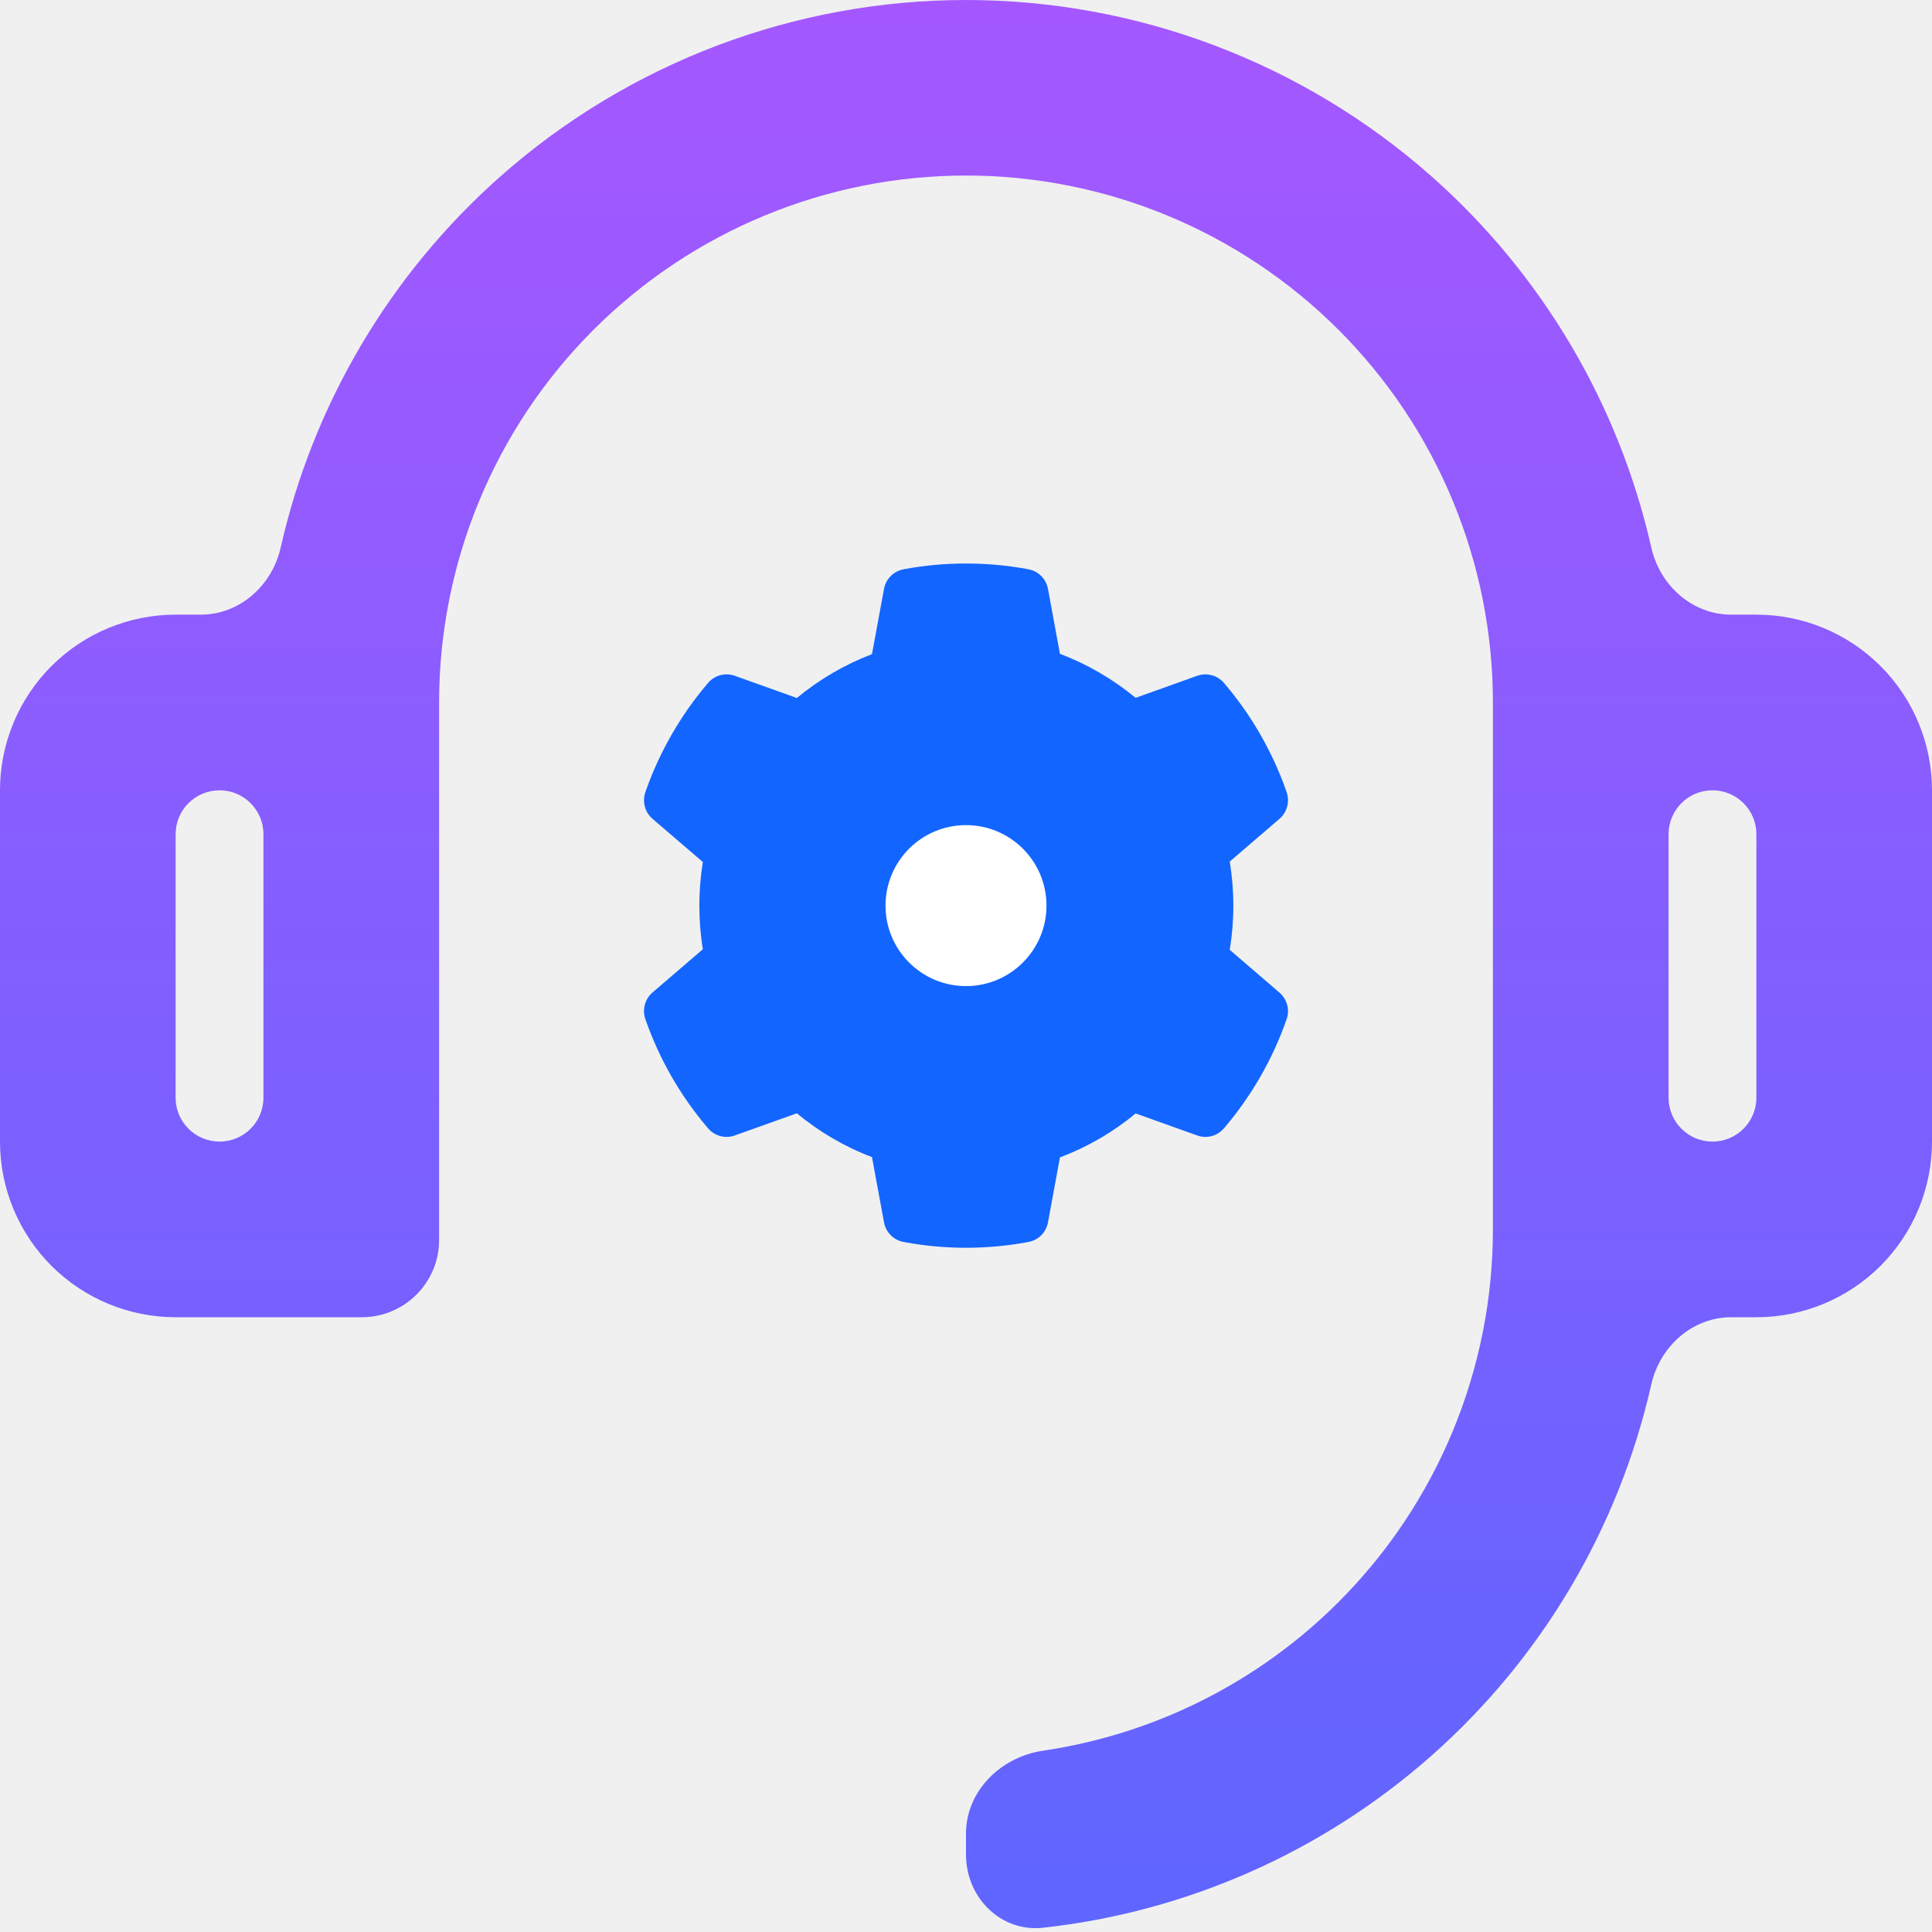
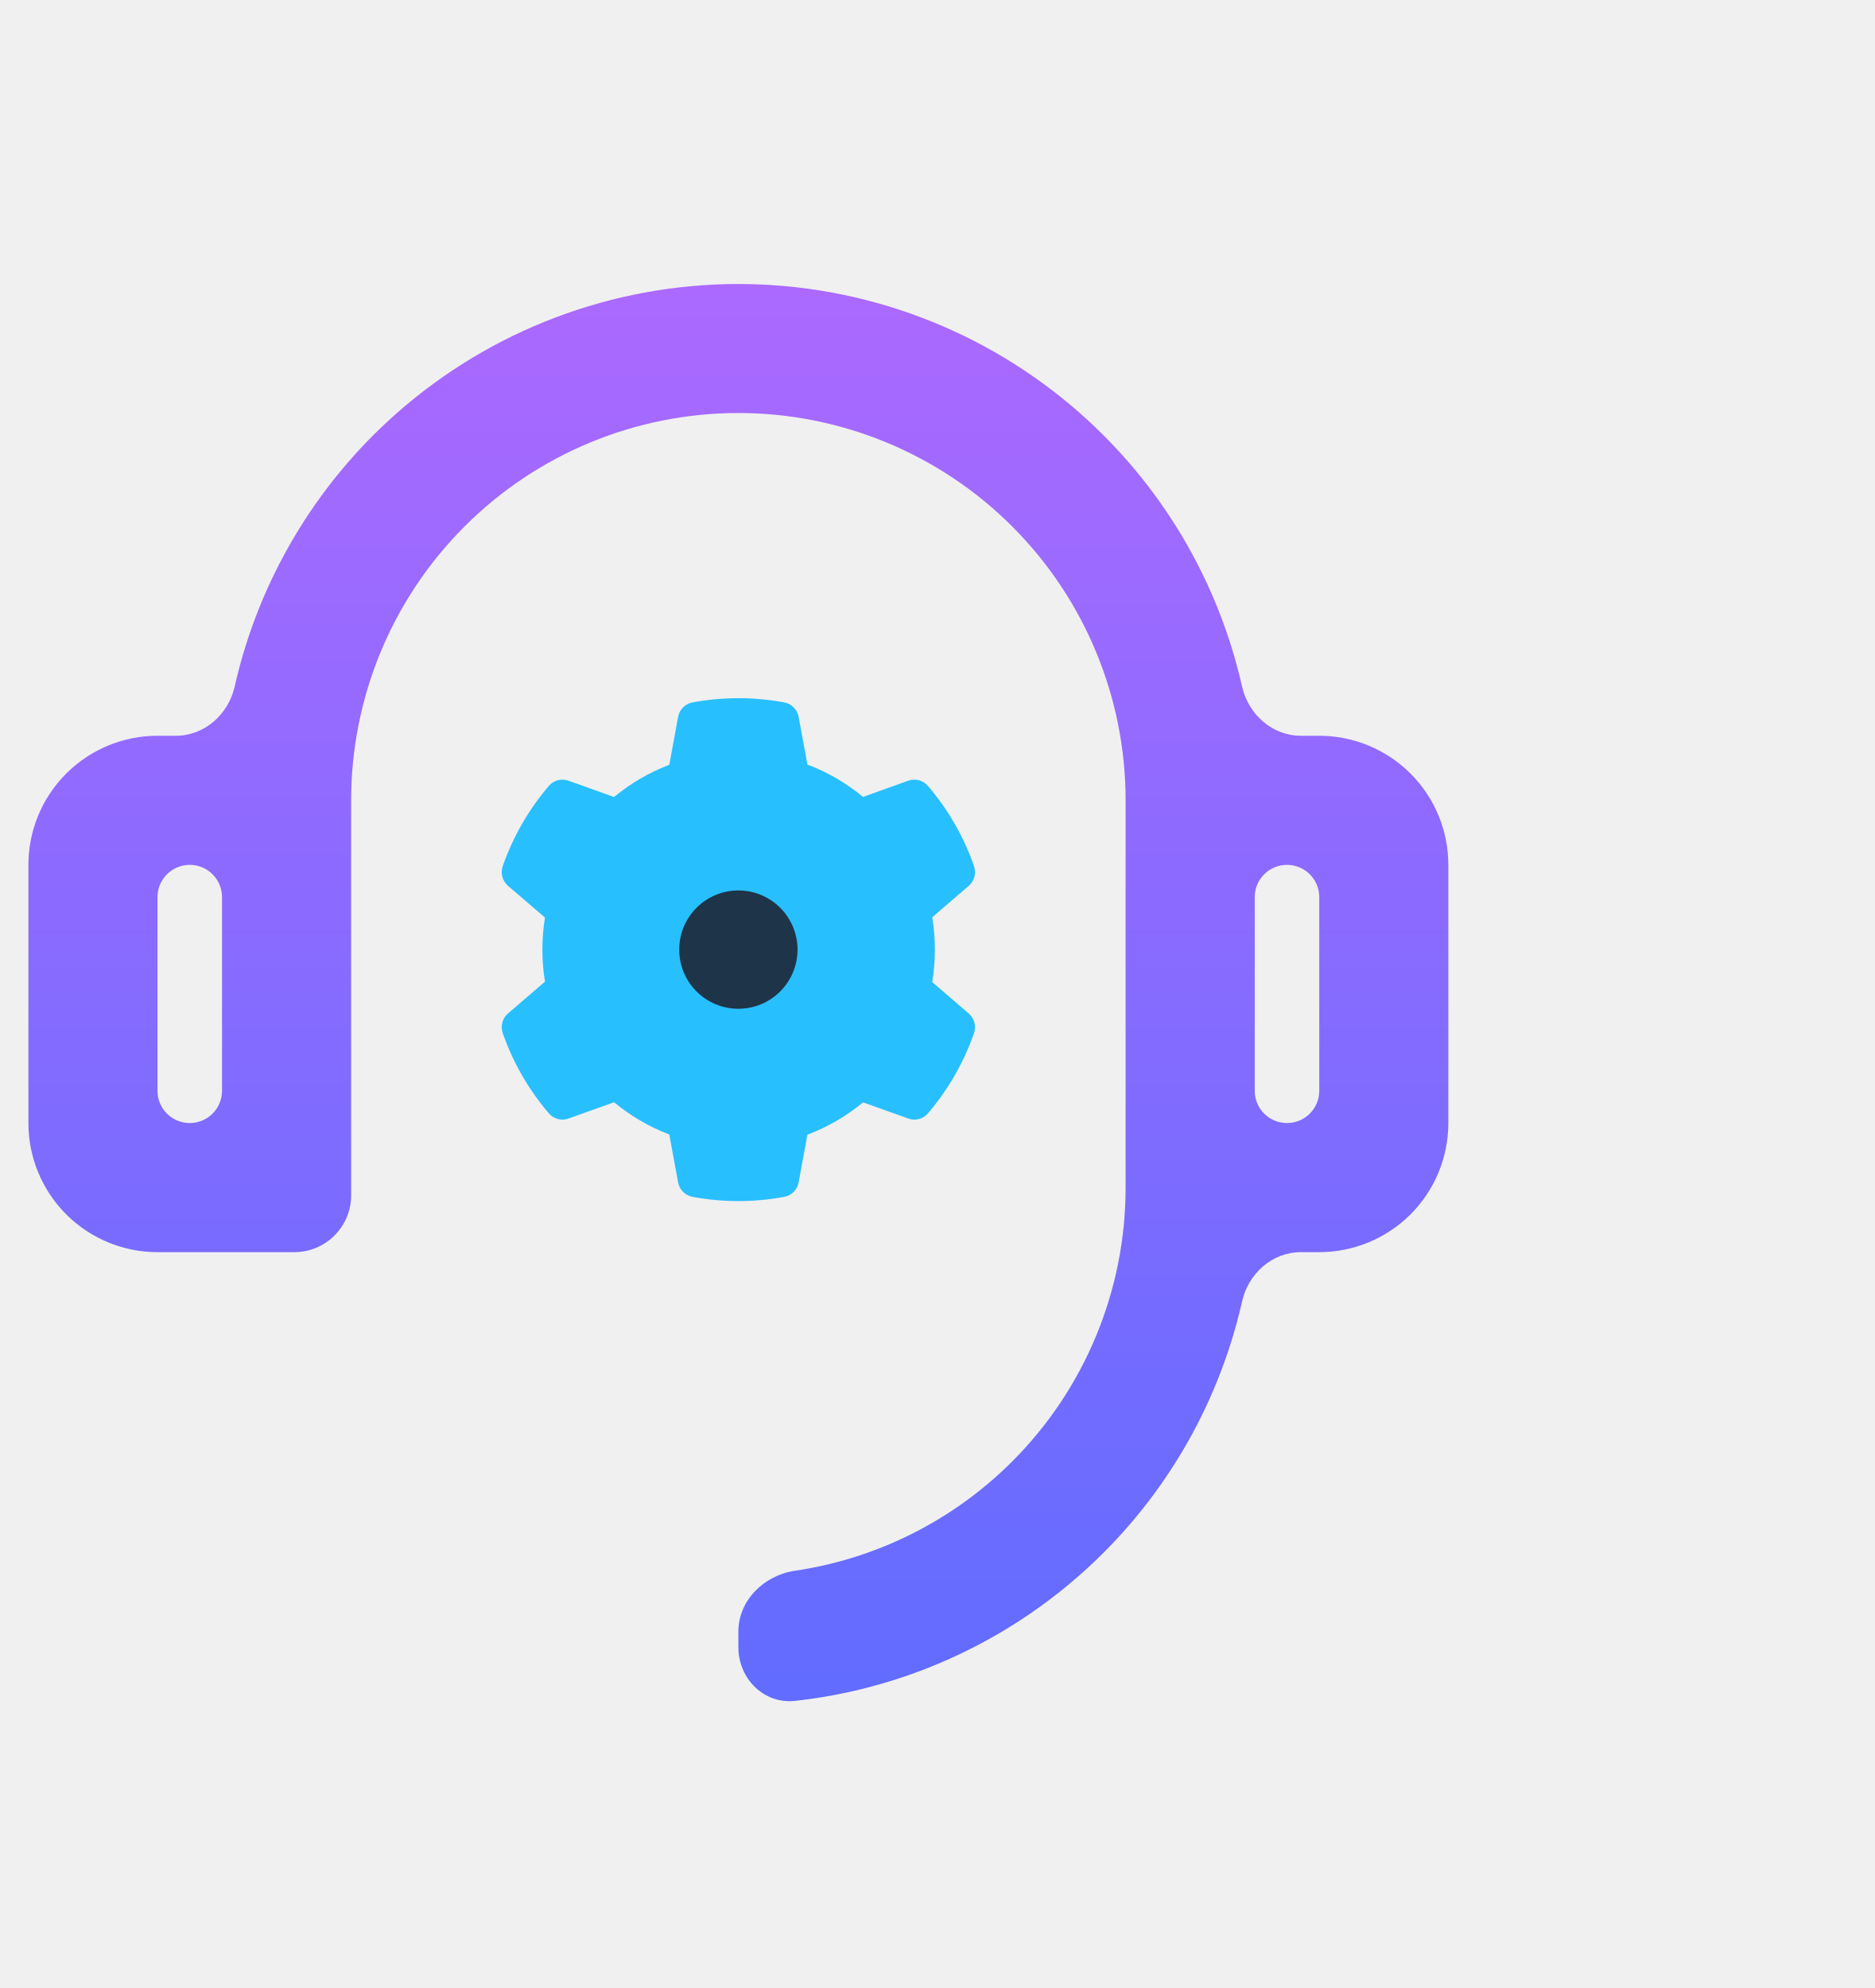
- <svg xmlns="http://www.w3.org/2000/svg" width="50" height="50" viewBox="0 0 50 50" fill="none">
-   <circle cx="24.479" cy="20.313" r="2.604" fill="white" />
-   <path d="M42.736 14.171C42.958 15.154 43.797 15.907 44.804 15.907H45.455C46.66 15.907 47.816 16.386 48.669 17.239C49.521 18.091 50 19.247 50 20.453V29.544C50 30.75 49.521 31.906 48.669 32.759C47.816 33.611 46.66 34.09 45.455 34.09H44.805C43.797 34.09 42.958 34.844 42.736 35.827C41.896 39.542 39.906 42.916 37.027 45.454C34.207 47.941 30.7 49.481 26.996 49.89C25.898 50.011 25 49.105 25 48V47.454C25 46.35 25.9 45.469 26.993 45.308C29.872 44.883 32.559 43.543 34.642 41.46C37.2 38.903 38.636 35.434 38.636 31.817V18.18C38.636 14.563 37.2 11.095 34.642 8.537C32.085 5.98 28.617 4.543 25 4.543C21.383 4.543 17.915 5.98 15.358 8.537C12.8 11.095 11.364 14.563 11.364 18.18V32.09C11.364 33.195 10.468 34.09 9.364 34.09H4.545C3.34 34.09 2.184 33.611 1.331 32.759C0.479 31.906 0 30.75 0 29.544V20.453C0 19.247 0.479 18.091 1.331 17.239C2.184 16.386 3.34 15.907 4.545 15.907H5.196C6.203 15.907 7.042 15.154 7.264 14.171C8.105 10.457 10.095 7.083 12.974 4.545C16.296 1.616 20.572 0 25 0C29.428 0 33.704 1.616 37.026 4.545C39.905 7.083 41.895 10.457 42.736 14.171ZM5.682 20.453C5.054 20.453 4.545 20.962 4.545 21.59V28.408C4.545 29.036 5.054 29.544 5.682 29.544C6.309 29.544 6.818 29.036 6.818 28.408V21.59C6.818 20.962 6.309 20.453 5.682 20.453ZM44.318 20.453C43.691 20.453 43.182 20.962 43.182 21.59V28.408C43.182 29.036 43.691 29.544 44.318 29.544C44.946 29.544 45.455 29.036 45.455 28.408V21.59C45.455 20.962 44.946 20.453 44.318 20.453Z" fill="url(#paint0_linear_16_1963)" />
-   <path d="M33.113 25.689L31.826 24.582C31.887 24.207 31.919 23.823 31.919 23.44C31.919 23.056 31.887 22.673 31.826 22.297L33.113 21.191C33.21 21.107 33.28 20.996 33.312 20.871C33.345 20.747 33.339 20.616 33.296 20.495L33.278 20.443C32.924 19.447 32.394 18.524 31.712 17.718L31.677 17.676C31.594 17.578 31.484 17.508 31.361 17.475C31.238 17.441 31.108 17.446 30.987 17.488L29.39 18.06C28.8 17.573 28.142 17.19 27.431 16.921L27.122 15.241C27.099 15.115 27.038 14.998 26.947 14.908C26.857 14.817 26.741 14.756 26.615 14.733L26.562 14.723C25.538 14.537 24.462 14.537 23.438 14.723L23.385 14.733C23.259 14.756 23.143 14.817 23.053 14.908C22.962 14.998 22.901 15.115 22.878 15.241L22.567 16.929C21.862 17.198 21.205 17.581 20.622 18.064L19.013 17.488C18.893 17.446 18.762 17.441 18.639 17.474C18.516 17.508 18.406 17.578 18.323 17.676L18.288 17.718C17.608 18.524 17.077 19.448 16.722 20.443L16.704 20.495C16.616 20.742 16.688 21.018 16.887 21.191L18.19 22.309C18.129 22.681 18.099 23.06 18.099 23.438C18.099 23.817 18.129 24.197 18.19 24.566L16.887 25.685C16.79 25.769 16.72 25.88 16.688 26.004C16.655 26.129 16.661 26.26 16.704 26.381L16.722 26.432C17.077 27.428 17.604 28.347 18.288 29.158L18.323 29.199C18.406 29.297 18.516 29.367 18.639 29.401C18.762 29.434 18.892 29.43 19.013 29.387L20.622 28.812C21.208 29.296 21.862 29.68 22.567 29.946L22.878 31.634C22.901 31.761 22.962 31.877 23.053 31.968C23.143 32.059 23.259 32.119 23.385 32.142L23.438 32.152C24.471 32.339 25.529 32.339 26.562 32.152L26.615 32.142C26.741 32.119 26.857 32.059 26.947 31.968C27.038 31.877 27.099 31.761 27.122 31.634L27.431 29.954C28.142 29.686 28.804 29.302 29.39 28.816L30.987 29.387C31.108 29.43 31.238 29.435 31.361 29.401C31.484 29.368 31.595 29.297 31.677 29.199L31.712 29.158C32.396 28.346 32.923 27.428 33.278 26.432L33.296 26.381C33.385 26.138 33.312 25.861 33.113 25.689Z" fill="#1365FF" />
-   <circle cx="25" cy="23.437" r="2.083" fill="white" />
+ <svg xmlns="http://www.w3.org/2000/svg" width="66" height="70" viewBox="0 0 66 70" fill="none">
+   <circle cx="25.479" cy="30.313" r="2.604" fill="white" />
+   <path d="M43.736 24.171C43.958 25.154 44.797 25.907 45.804 25.907H46.455C47.66 25.907 48.816 26.386 49.669 27.239C50.521 28.091 51 29.247 51 30.453V39.544C51 40.75 50.521 41.906 49.669 42.759C48.816 43.611 47.66 44.09 46.455 44.09H45.805C44.797 44.09 43.958 44.844 43.736 45.827C42.896 49.542 40.906 52.916 38.027 55.454C35.207 57.941 31.7 59.481 27.996 59.89C26.898 60.011 26 59.105 26 58V57.454C26 56.35 26.9 55.469 27.993 55.308C30.872 54.883 33.559 53.543 35.642 51.46C38.2 48.903 39.636 45.434 39.636 41.817V28.18C39.636 24.564 38.2 21.095 35.642 18.537C33.085 15.98 29.617 14.543 26 14.543C22.383 14.543 18.915 15.98 16.358 18.537C13.8 21.095 12.364 24.564 12.364 28.18V42.09C12.364 43.195 11.468 44.09 10.364 44.09H5.545C4.34 44.09 3.184 43.611 2.331 42.759C1.479 41.906 1 40.75 1 39.544V30.453C1 29.247 1.479 28.091 2.331 27.239C3.184 26.386 4.34 25.907 5.545 25.907H6.196C7.203 25.907 8.042 25.154 8.264 24.171C9.105 20.456 11.095 17.083 13.974 14.545C17.296 11.616 21.572 10 26 10C30.428 10 34.704 11.616 38.026 14.545C40.905 17.083 42.895 20.456 43.736 24.171ZM6.682 30.453C6.054 30.453 5.545 30.962 5.545 31.59V38.408C5.545 39.036 6.054 39.544 6.682 39.544C7.309 39.544 7.818 39.036 7.818 38.408V31.59C7.818 30.962 7.309 30.453 6.682 30.453ZM45.318 30.453C44.691 30.453 44.182 30.962 44.182 31.59V38.408C44.182 39.036 44.691 39.544 45.318 39.544C45.946 39.544 46.455 39.036 46.455 38.408V31.59C46.455 30.962 45.946 30.453 45.318 30.453Z" fill="url(#paint0_linear_143_3762)" />
+   <path d="M34.114 35.689L32.827 34.582C32.888 34.207 32.919 33.823 32.919 33.44C32.919 33.056 32.888 32.673 32.827 32.297L34.114 31.191C34.211 31.107 34.28 30.996 34.313 30.871C34.345 30.747 34.34 30.616 34.296 30.495L34.279 30.443C33.924 29.447 33.394 28.524 32.713 27.718L32.677 27.676C32.595 27.578 32.484 27.508 32.361 27.475C32.238 27.441 32.108 27.446 31.988 27.488L30.39 28.06C29.8 27.573 29.142 27.19 28.431 26.921L28.122 25.241C28.099 25.115 28.038 24.998 27.948 24.908C27.857 24.817 27.741 24.756 27.616 24.733L27.562 24.723C26.539 24.538 25.462 24.538 24.438 24.723L24.385 24.733C24.259 24.756 24.143 24.817 24.053 24.908C23.962 24.998 23.901 25.115 23.878 25.241L23.568 26.929C22.862 27.198 22.205 27.581 21.622 28.064L20.013 27.488C19.893 27.446 19.762 27.441 19.639 27.474C19.516 27.508 19.406 27.578 19.323 27.676L19.288 27.718C18.608 28.524 18.077 29.448 17.722 30.443L17.704 30.495C17.616 30.742 17.689 31.018 17.887 31.191L19.19 32.309C19.129 32.681 19.099 33.06 19.099 33.438C19.099 33.817 19.129 34.197 19.19 34.566L17.887 35.685C17.79 35.769 17.721 35.88 17.688 36.004C17.655 36.129 17.661 36.26 17.704 36.381L17.722 36.432C18.078 37.428 18.604 38.347 19.288 39.158L19.323 39.199C19.406 39.297 19.516 39.367 19.639 39.401C19.762 39.434 19.893 39.43 20.013 39.387L21.622 38.812C22.208 39.296 22.862 39.68 23.568 39.946L23.878 41.634C23.901 41.761 23.962 41.877 24.053 41.968C24.143 42.059 24.259 42.119 24.385 42.142L24.438 42.152C25.471 42.339 26.529 42.339 27.562 42.152L27.616 42.142C27.741 42.119 27.857 42.059 27.948 41.968C28.038 41.877 28.099 41.761 28.122 41.634L28.431 39.954C29.142 39.686 29.804 39.301 30.39 38.816L31.988 39.387C32.108 39.43 32.238 39.435 32.361 39.401C32.485 39.368 32.595 39.297 32.677 39.199L32.713 39.158C33.396 38.346 33.923 37.428 34.279 36.432L34.296 36.381C34.385 36.138 34.312 35.861 34.114 35.689Z" fill="#28BFFF" />
+   <circle cx="26" cy="33.437" r="2.083" fill="#1E3448" />
  <defs>
-     <linearGradient id="paint0_linear_16_1963" x1="29.605" y1="79.07" x2="29.605" y2="-1.163" gradientUnits="userSpaceOnUse">
+     <linearGradient id="paint0_linear_143_3762" x1="30.605" y1="89.07" x2="30.605" y2="8.837" gradientUnits="userSpaceOnUse">
      <stop stop-color="#366EFF" />
-       <stop offset="1" stop-color="#A757FF" />
+       <stop offset="1" stop-color="#AD69FF" />
    </linearGradient>
  </defs>
</svg>
